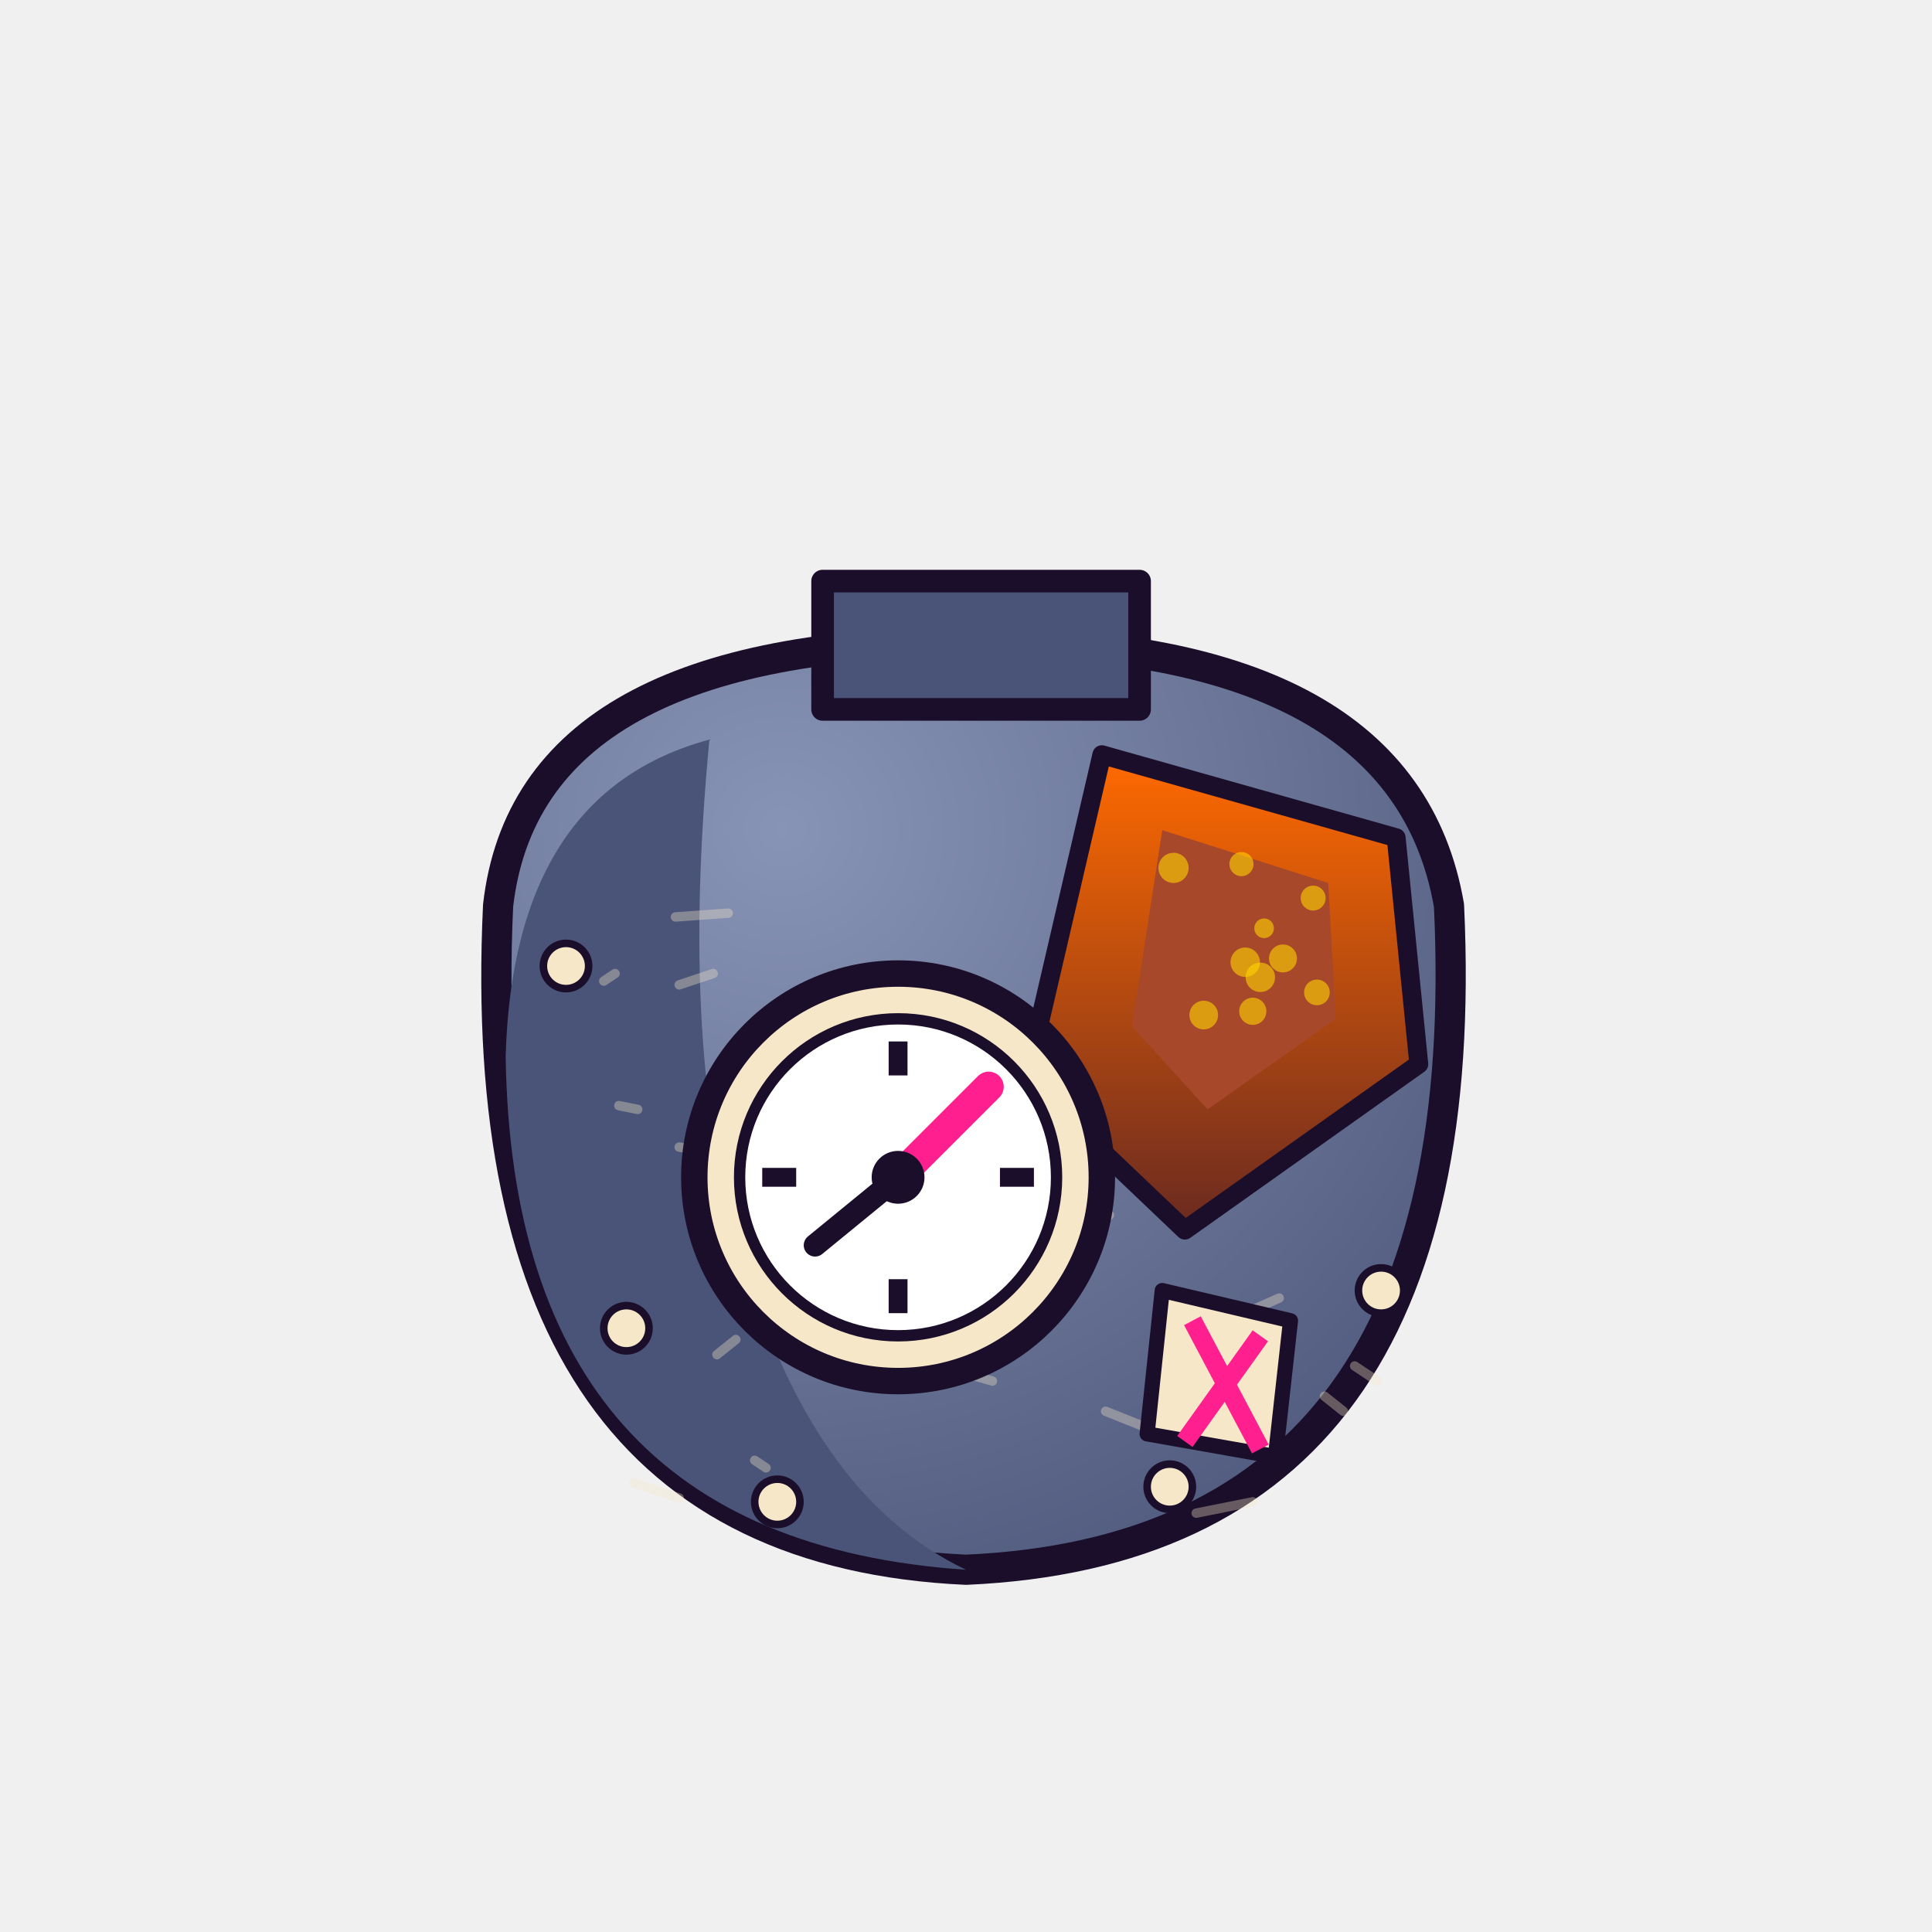
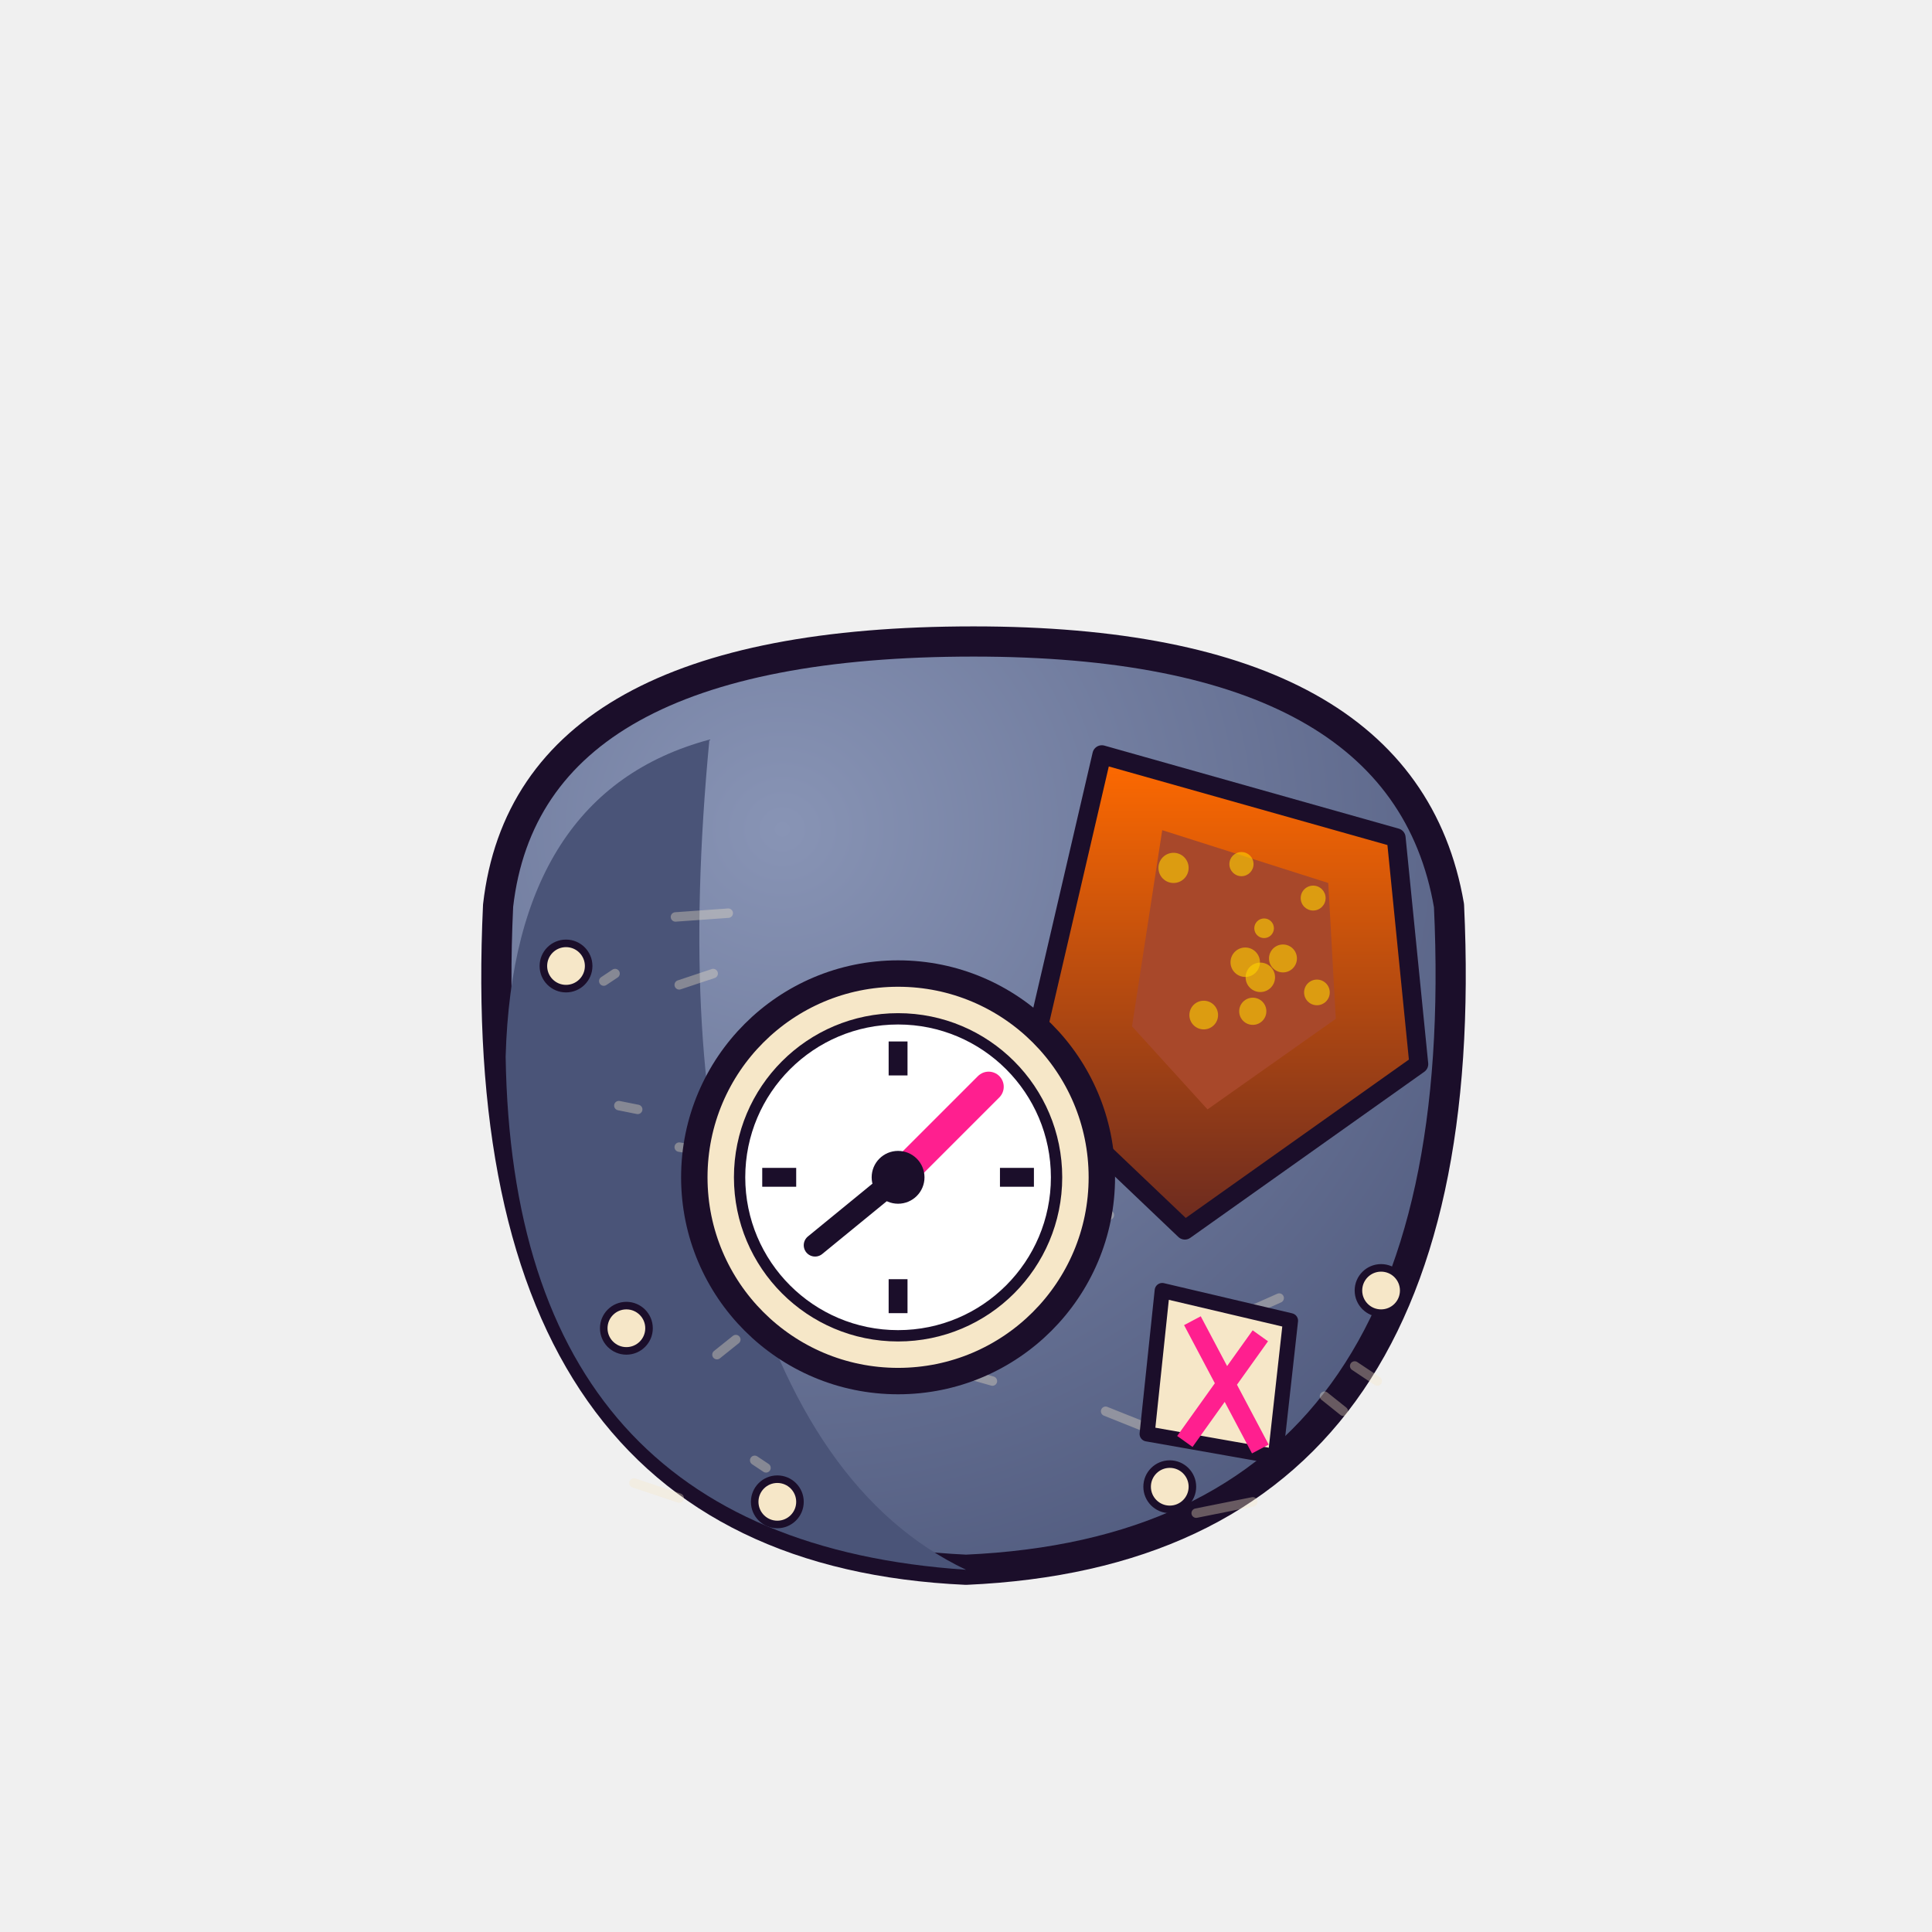
<svg xmlns="http://www.w3.org/2000/svg" width="256" height="256" viewBox="0 0 512 512">
  <defs>
    <radialGradient id="a" cx="0.3" cy="0.2" r="1">
      <stop offset="0" stop-color="#8894B5" />
      <stop offset="1" stop-color="#4A5478" />
    </radialGradient>
    <radialGradient id="b" cx="0.3" cy="0.2" r="1">
      <stop offset="0" stop-color="#F6E7C8" />
      <stop offset="1" stop-color="#8894B5" />
    </radialGradient>
    <linearGradient id="c" x1="0" y1="0" x2="0" y2="1">
      <stop offset="0" stop-color="#FF6A00" />
      <stop offset="1" stop-color="#6A2A20" />
    </linearGradient>
    <radialGradient id="mine" cx="0.35" cy="0.3" r="0.85">
      <stop offset="0" stop-color="#8894B5" />
      <stop offset="1" stop-color="#3A1A5C" />
    </radialGradient>
  </defs>
  <path d="M132 240Q124 410 256 416Q392 410 384 240Q372 170 258 170Q140 170 132 240Z" fill="url(#a)" stroke="#1B0E2A" stroke-width="8" stroke-linejoin="round" stroke-linecap="round" />
  <path d="M134 280Q136 408 256 416Q214 396 196 330Q180 280 188 196Q136 210 134 280Z" fill="#4A5478" />
  <path d="M163 258l-3 2" stroke="#F6E7C8" stroke-width="2.5" stroke-linecap="round" opacity="0.35" />
  <path d="M189 258l-9 3" stroke="#F6E7C8" stroke-width="2.5" stroke-linecap="round" opacity="0.35" />
  <path d="M190 359l5 -4" stroke="#F6E7C8" stroke-width="2.5" stroke-linecap="round" opacity="0.35" />
  <path d="M270 312l-3 6" stroke="#F6E7C8" stroke-width="2.5" stroke-linecap="round" opacity="0.35" />
  <path d="M179 243l14 -1" stroke="#F6E7C8" stroke-width="2.5" stroke-linecap="round" opacity="0.35" />
  <path d="M201 293l-4 5" stroke="#F6E7C8" stroke-width="2.5" stroke-linecap="round" opacity="0.35" />
  <path d="M203 275l3 1" stroke="#F6E7C8" stroke-width="2.5" stroke-linecap="round" opacity="0.35" />
  <path d="M356 374l-5 -4" stroke="#F6E7C8" stroke-width="2.5" stroke-linecap="round" opacity="0.35" />
  <path d="M332 398l-15 3" stroke="#F6E7C8" stroke-width="2.5" stroke-linecap="round" opacity="0.35" />
  <path d="M339 344l-9 4" stroke="#F6E7C8" stroke-width="2.5" stroke-linecap="round" opacity="0.35" />
  <path d="M310 271l5 -3" stroke="#F6E7C8" stroke-width="2.5" stroke-linecap="round" opacity="0.35" />
  <path d="M169 294l-5 -1" stroke="#F6E7C8" stroke-width="2.5" stroke-linecap="round" opacity="0.35" />
  <path d="M293 374l15 6" stroke="#F6E7C8" stroke-width="2.5" stroke-linecap="round" opacity="0.35" />
  <path d="M365 366l-6 -4" stroke="#F6E7C8" stroke-width="2.5" stroke-linecap="round" opacity="0.35" />
  <path d="M288 327l6 -5" stroke="#F6E7C8" stroke-width="2.5" stroke-linecap="round" opacity="0.35" />
  <path d="M200 387l3 2" stroke="#F6E7C8" stroke-width="2.5" stroke-linecap="round" opacity="0.35" />
  <path d="M180 304l13 2" stroke="#F6E7C8" stroke-width="2.5" stroke-linecap="round" opacity="0.35" />
  <path d="M364 272l-1 4" stroke="#F6E7C8" stroke-width="2.5" stroke-linecap="round" opacity="0.35" />
  <path d="M252 366l2 -5" stroke="#F6E7C8" stroke-width="2.5" stroke-linecap="round" opacity="0.35" />
  <path d="M180 397l-12 -4" stroke="#F6E7C8" stroke-width="2.5" stroke-linecap="round" opacity="0.35" />
  <path d="M229 354l11 -0" stroke="#F6E7C8" stroke-width="2.5" stroke-linecap="round" opacity="0.35" />
  <path d="M263 366l-7 -2" stroke="#F6E7C8" stroke-width="2.5" stroke-linecap="round" opacity="0.35" />
  <path d="M292 200l78 22l6 60l-62 44l-42-40z" fill="url(#c)" stroke="#1B0E2A" stroke-width="5" stroke-linejoin="round" stroke-linecap="round" />
  <path d="M308 220l44 14l2 36l-34 24l-20-22z" fill="#A8482A" />
  <circle cx="332" cy="268" r="3.6" fill="#FFD400" opacity="0.6" />
  <circle cx="319" cy="269" r="3.8" fill="#FFD400" opacity="0.6" />
  <circle cx="348" cy="238" r="3.3" fill="#FFD400" opacity="0.6" />
  <circle cx="334" cy="259" r="3.9" fill="#FFD400" opacity="0.6" />
  <circle cx="330" cy="255" r="3.9" fill="#FFD400" opacity="0.6" />
  <circle cx="335" cy="246" r="2.6" fill="#FFD400" opacity="0.6" />
  <circle cx="329" cy="229" r="3.2" fill="#FFD400" opacity="0.6" />
  <circle cx="340" cy="254" r="3.7" fill="#FFD400" opacity="0.6" />
  <circle cx="349" cy="263" r="3.4" fill="#FFD400" opacity="0.6" />
  <circle cx="311" cy="230" r="4.0" fill="#FFD400" opacity="0.6" />
  <circle cx="238" cy="312" r="54" fill="#F6E7C8" stroke="#1B0E2A" stroke-width="7" stroke-linejoin="round" stroke-linecap="round" />
  <circle cx="238" cy="312" r="42" fill="#fff" stroke="#1B0E2A" stroke-width="3" stroke-linejoin="round" stroke-linecap="round" />
  <path d="M238 312L262 288" stroke="#FF1F8F" stroke-width="8" stroke-linecap="round" />
  <path d="M238 312L216 330" stroke="#1B0E2A" stroke-width="6" stroke-linecap="round" />
  <circle cx="238" cy="312" r="7" fill="#1B0E2A" />
  <path d="M238 276v9M202 312h9M238 348v-9M274 312h-9" stroke="#1B0E2A" stroke-width="5" />
  <circle cx="150" cy="256" r="6" fill="#F6E7C8" stroke="#1B0E2A" stroke-width="2" />
  <circle cx="166" cy="352" r="6" fill="#F6E7C8" stroke="#1B0E2A" stroke-width="2" />
  <circle cx="206" cy="398" r="6" fill="#F6E7C8" stroke="#1B0E2A" stroke-width="2" />
  <circle cx="310" cy="394" r="6" fill="#F6E7C8" stroke="#1B0E2A" stroke-width="2" />
  <circle cx="366" cy="342" r="6" fill="#F6E7C8" stroke="#1B0E2A" stroke-width="2" />
  <path d="M308 342l34 8l-4 36l-34-6z" fill="#F6E7C8" stroke="#1B0E2A" stroke-width="4" stroke-linejoin="round" stroke-linecap="round" />
  <path d="M316 350l18 34M334 354l-20 28" stroke="#FF1F8F" stroke-width="5" />
-   <rect x="218" y="154" width="84" height="34" fill="#4A5478" stroke="#1B0E2A" stroke-width="6" stroke-linejoin="round" stroke-linecap="round" />
</svg>
